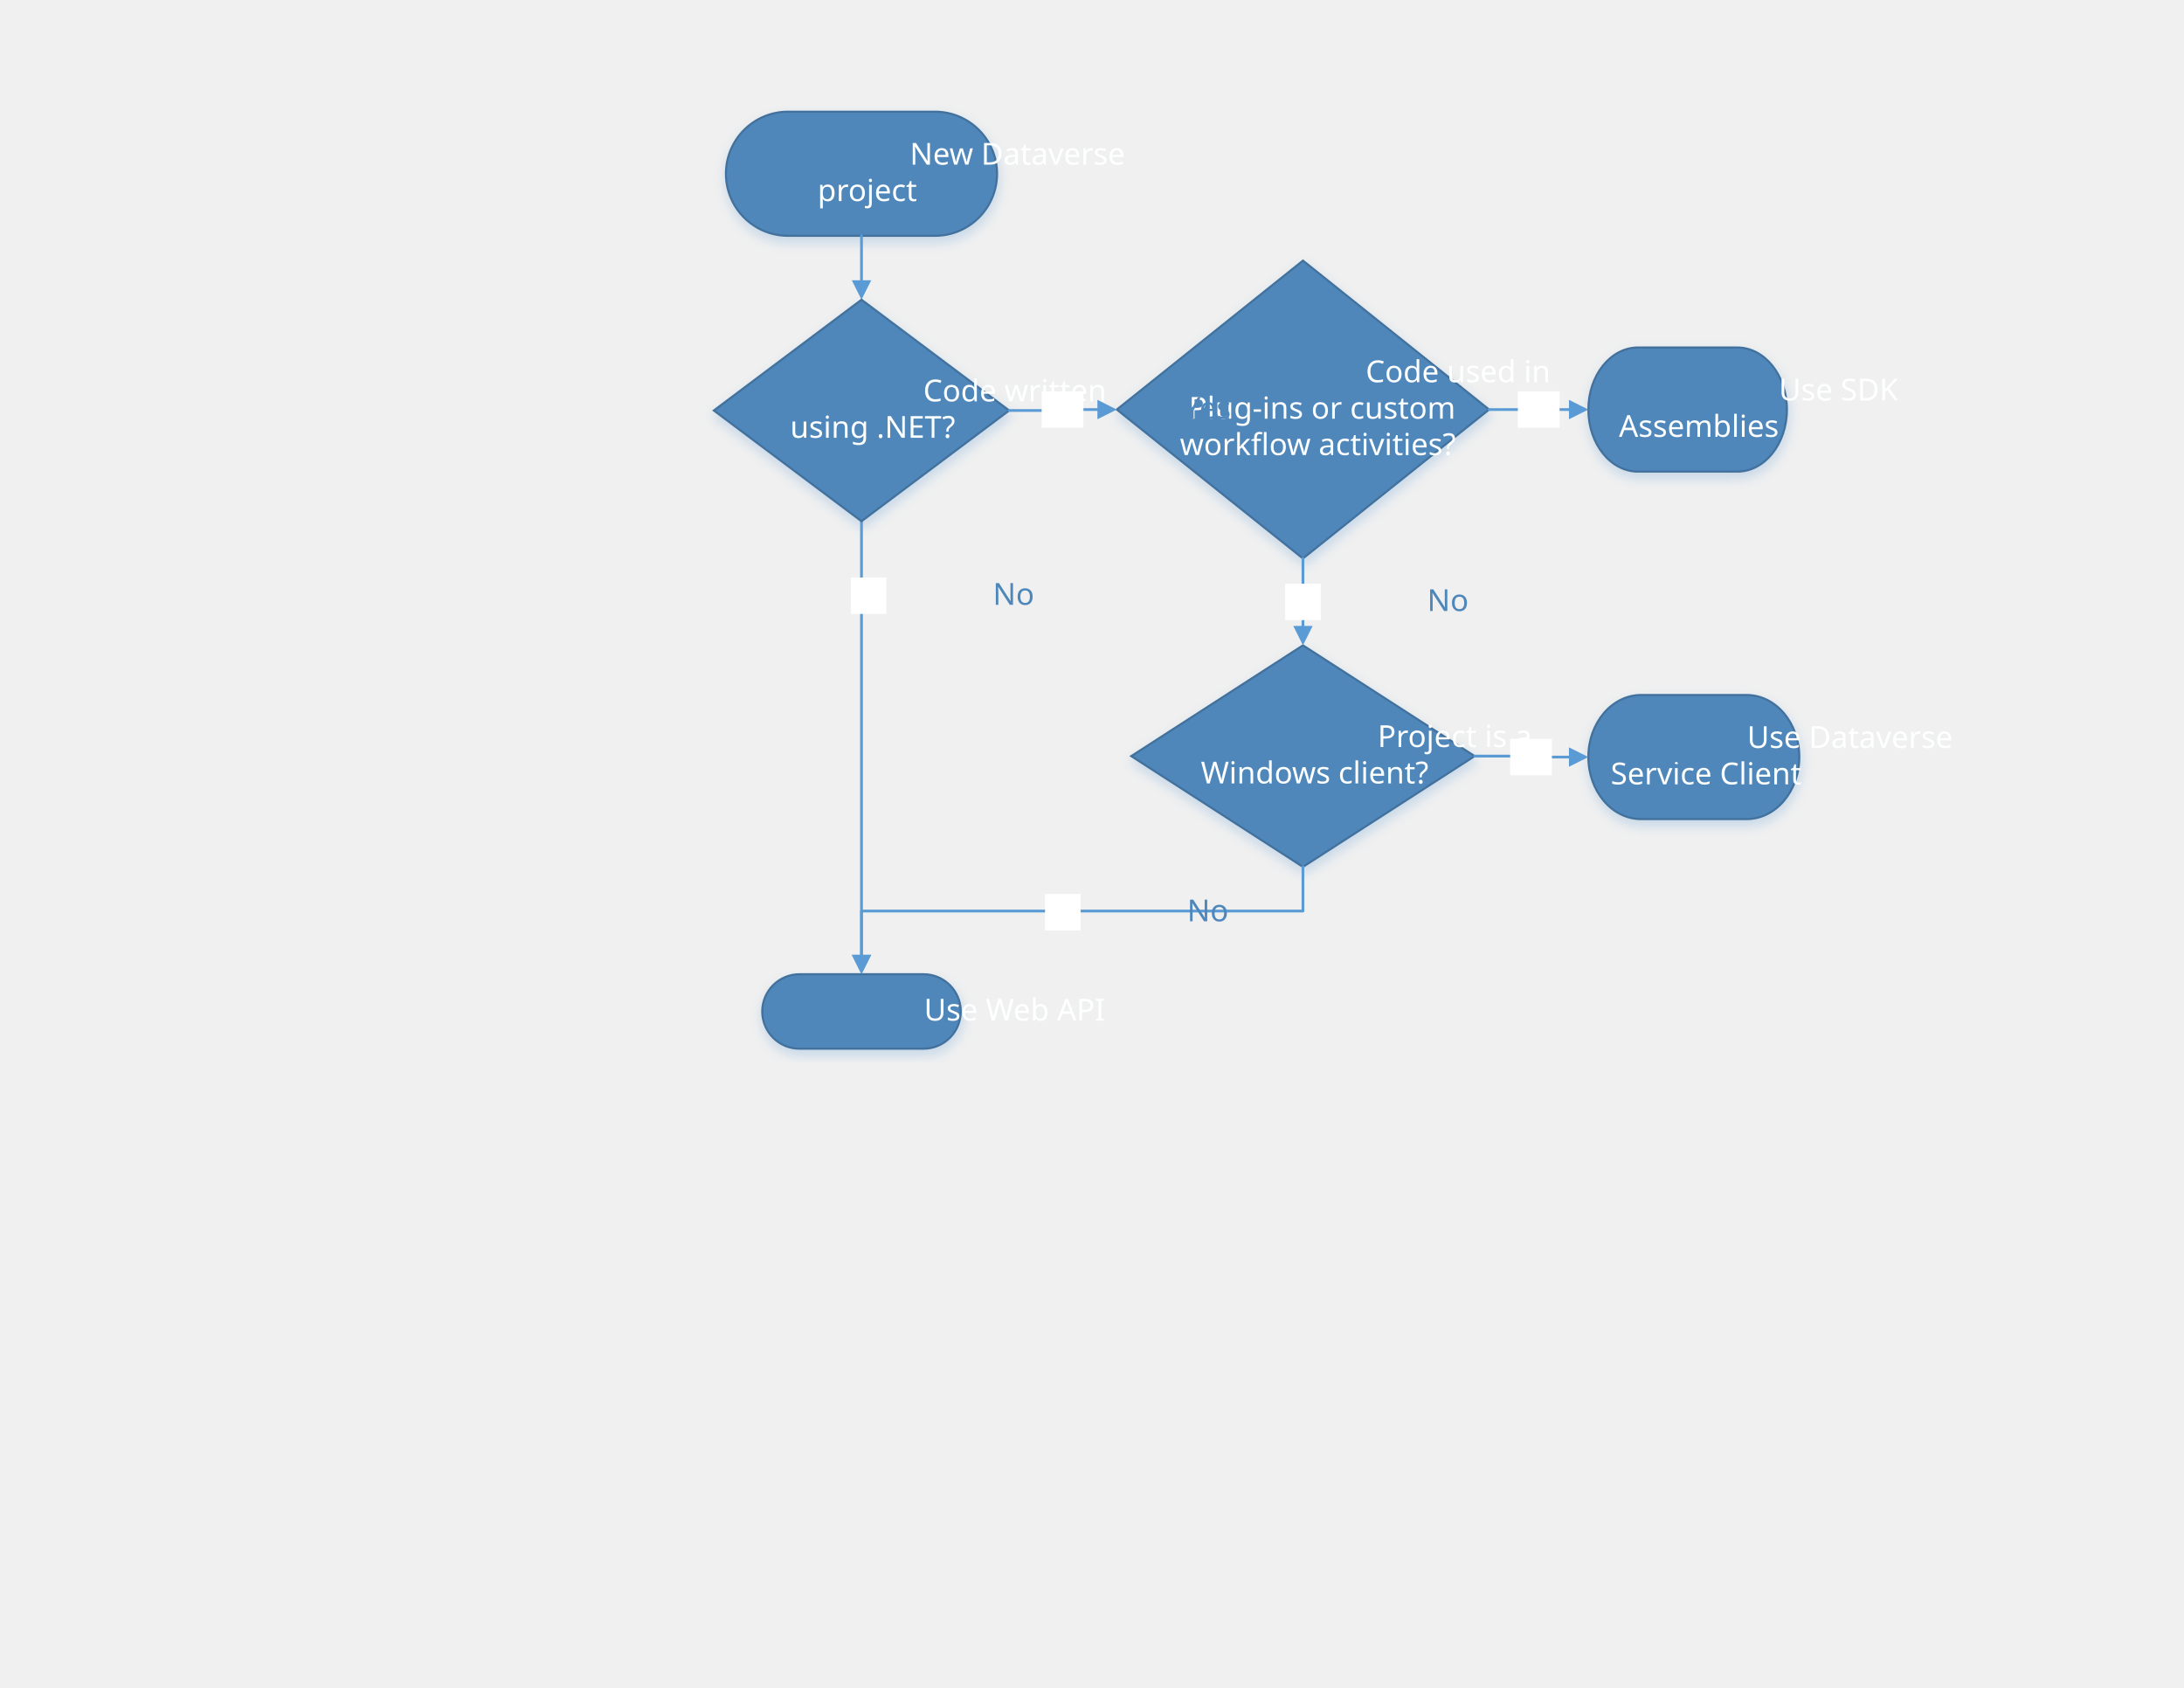
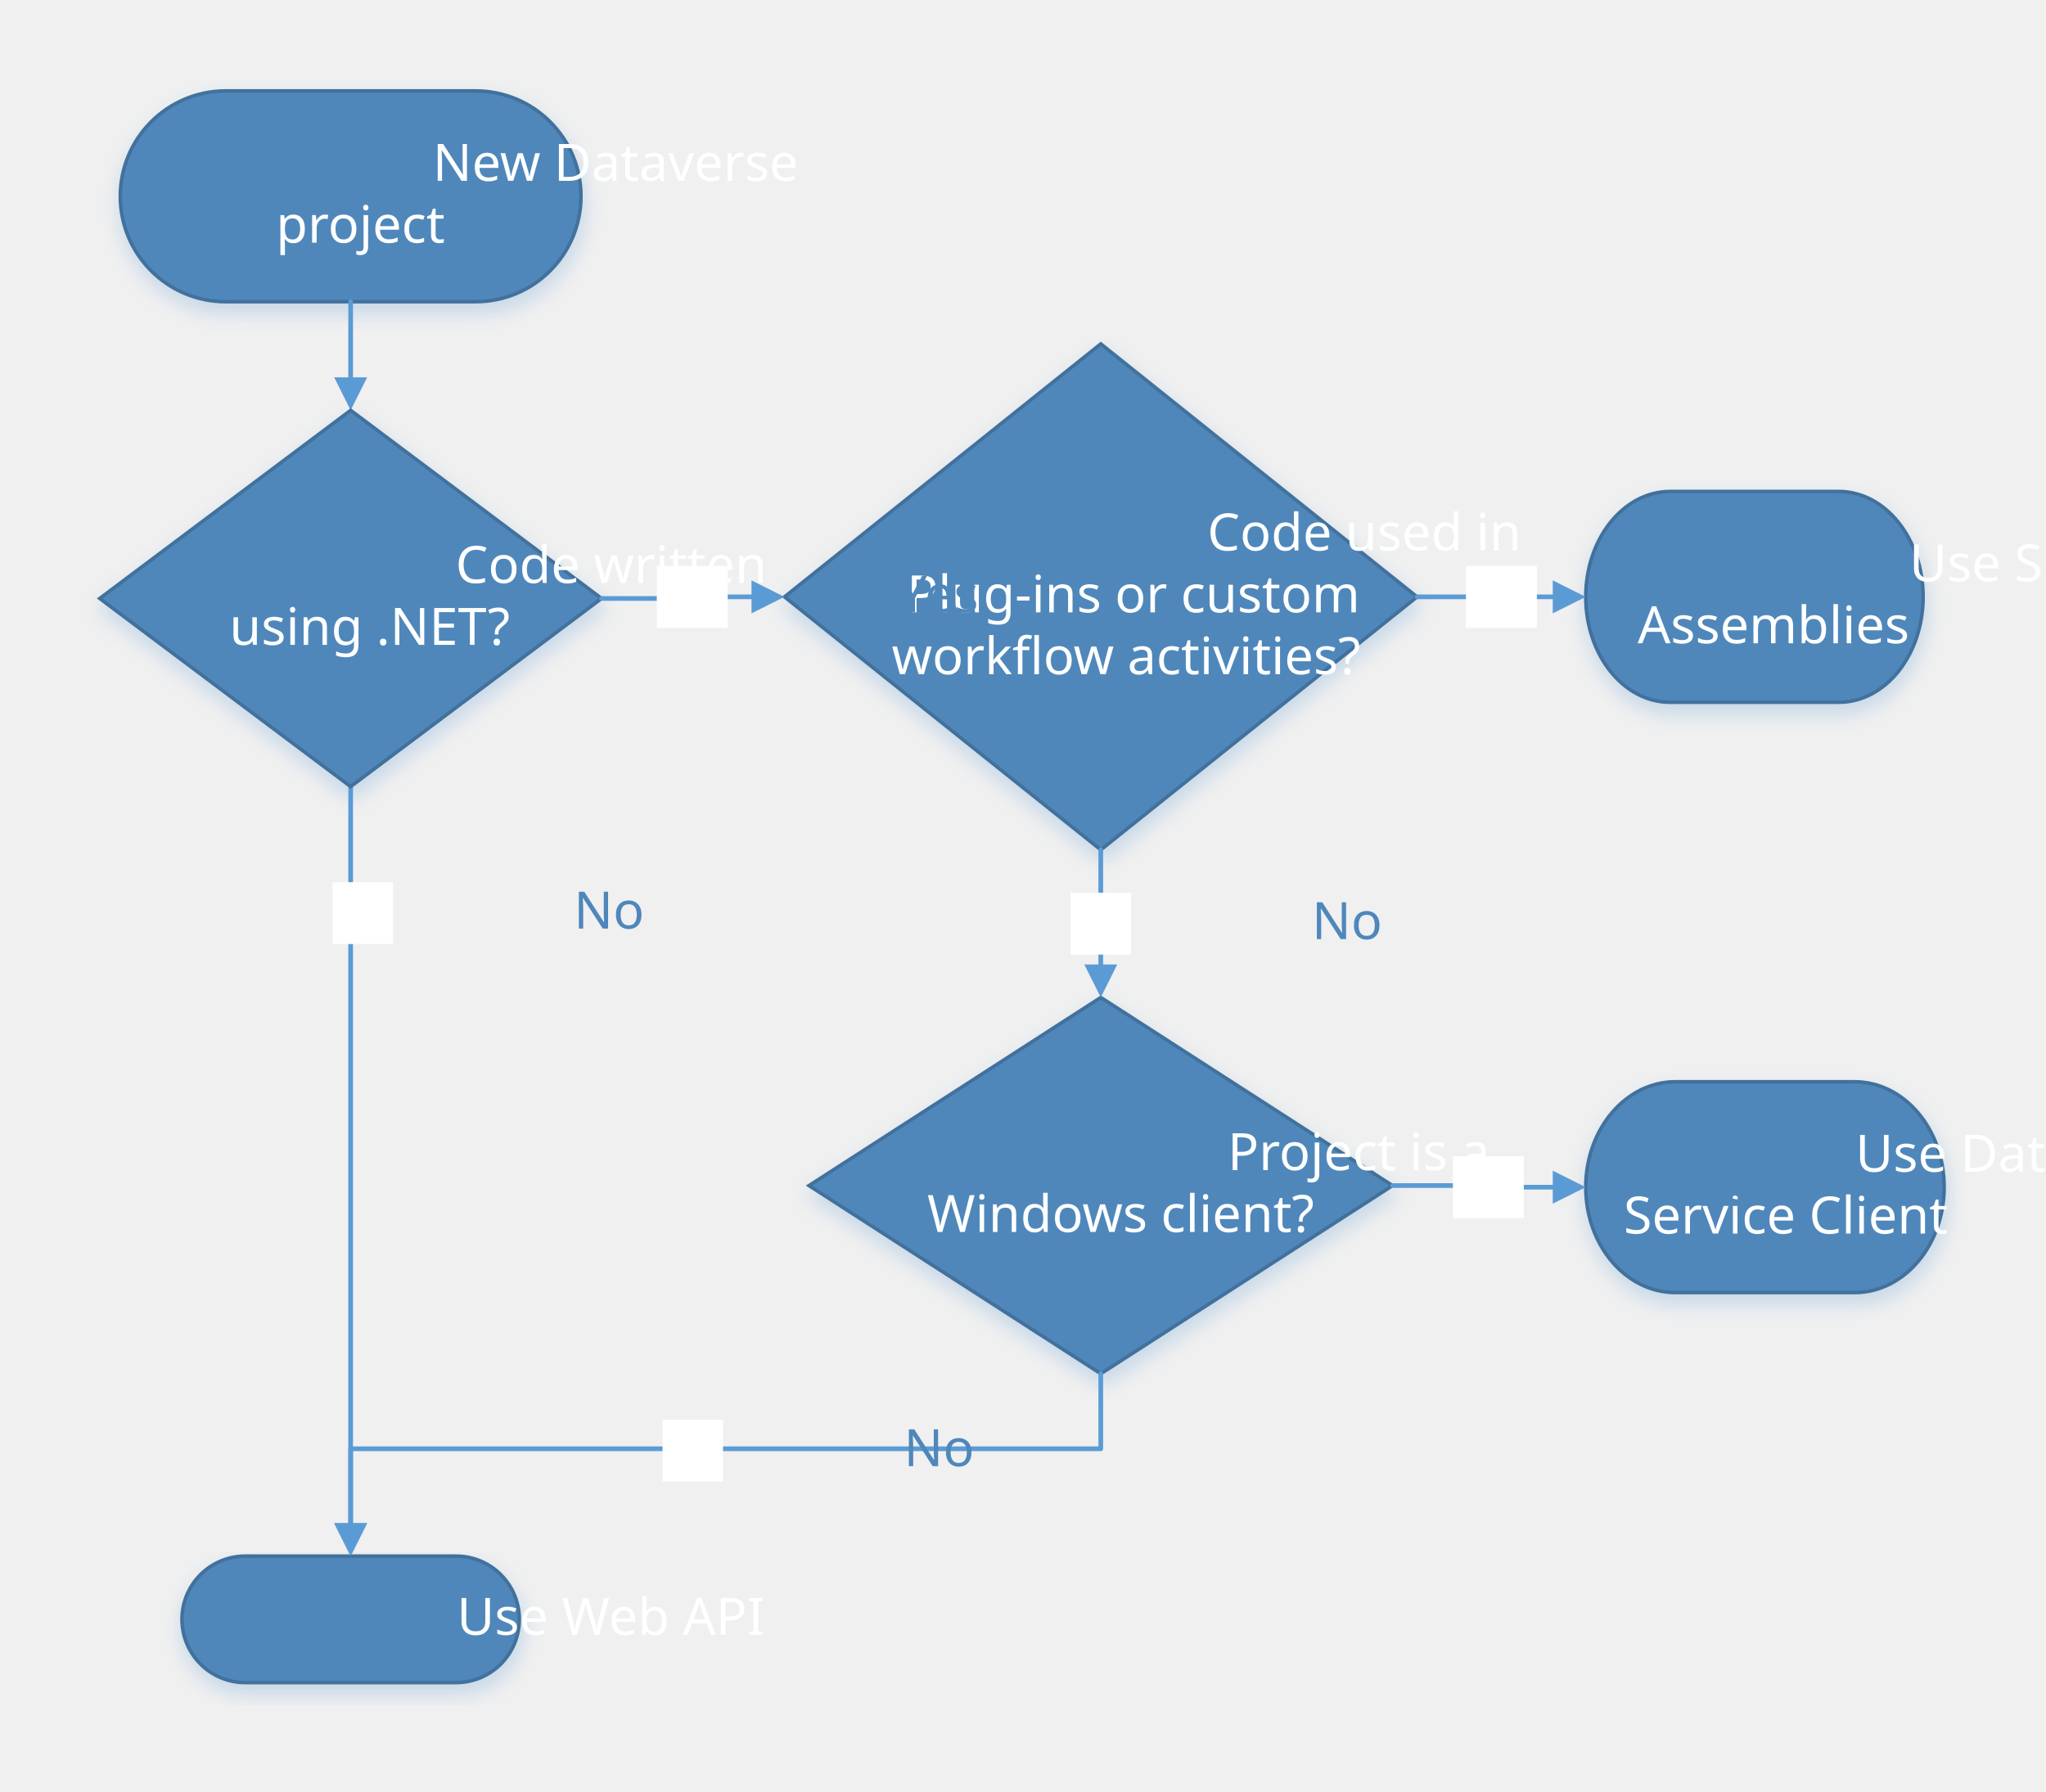
- <svg xmlns="http://www.w3.org/2000/svg" xmlns:ns1="http://schemas.microsoft.com/visio/2003/SVGExtensions/" xmlns:xlink="http://www.w3.org/1999/xlink" width="11in" height="8.5in" viewBox="0 0 792 612" xml:space="preserve" color-interpolation-filters="sRGB" class="st10">
+ <svg xmlns="http://www.w3.org/2000/svg" xmlns:ns1="http://schemas.microsoft.com/visio/2003/SVGExtensions/" xmlns:xlink="http://www.w3.org/1999/xlink" width="6.064in" height="5.312in" viewBox="0 0 436.638 382.5" xml:space="preserve" color-interpolation-filters="sRGB" class="st11">
  <ns1:documentProperties ns1:langID="1033" ns1:viewMarkup="false">
    <ns1:userDefs>
      <ns1:ud ns1:nameU="msvNoAutoConnect" ns1:val="VT0(0):26" />
    </ns1:userDefs>
  </ns1:documentProperties>
  <style type="text/css">
	
		.st1 {visibility:visible}
		.st2 {fill:#5b9bd5;fill-opacity:0.25;filter:url(#filter_2);stroke:#5b9bd5;stroke-opacity:0.25}
		.st3 {fill:#4f87bb;stroke:#41719c;stroke-width:0.75}
		.st4 {fill:#feffff;font-family:Calibri;font-size:0.917em}
		.st5 {font-size:1em}
		.st6 {marker-end:url(#mrkr4-21);stroke:#5b9bd5;stroke-linecap:round;stroke-linejoin:round;stroke-width:1}
		.st7 {fill:#5b9bd5;fill-opacity:1;stroke:#5b9bd5;stroke-opacity:1;stroke-width:0.284}
		.st8 {fill:#ffffff;stroke:none;stroke-linecap:butt;stroke-width:7.2}
		.st9 {fill:#4f87bb;font-family:Calibri;font-size:0.917em}
- 		.st10 {fill:none;fill-rule:evenodd;font-size:12px;overflow:visible;stroke-linecap:square;stroke-miterlimit:3}
+ 		.st10 {fill:#ffffff;stroke:none;stroke-linecap:butt}
+ 		.st11 {fill:none;fill-rule:evenodd;font-size:12px;overflow:visible;stroke-linecap:square;stroke-miterlimit:3}
	
	</style>
  <defs id="Markers">
    <g id="lend4">
      <path d="M 2 1 L 0 0 L 2 -1 L 2 1 " style="stroke:none" />
    </g>
    <marker id="mrkr4-21" class="st7" ns1:arrowType="4" ns1:arrowSize="2" ns1:setback="7.04" refX="-7.04" orient="auto" markerUnits="strokeWidth" overflow="visible">
      <use xlink:href="#lend4" transform="scale(-3.52,-3.52) " />
    </marker>
  </defs>
  <defs id="Filters">
    <filter id="filter_2">
      <feGaussianBlur stdDeviation="2" />
    </filter>
  </defs>
  <g ns1:mID="0" ns1:index="1" ns1:groupContext="foregroundPage">
    <ns1:userDefs>
      <ns1:ud ns1:nameU="msvThemeOrder" ns1:val="VT0(0):26" />
    </ns1:userDefs>
    <ns1:pageProperties ns1:drawingScale="1" ns1:pageScale="1" ns1:drawingUnits="0" ns1:shadowOffsetX="8.50394" ns1:shadowOffsetY="-8.50394" />
    <ns1:layer ns1:name="Connector" ns1:index="0" />
    <ns1:layer ns1:name="Flowchart" ns1:index="1" />
-     <g id="shape40-1" ns1:mID="40" ns1:groupContext="shape" ns1:layerMember="1" transform="translate(263.249,-526.5)">
+     <g id="shape40-1" ns1:mID="40" ns1:groupContext="shape" ns1:layerMember="1" transform="translate(25.6669,-318.098)">
      <ns1:custProps>
        <ns1:cp ns1:nameU="Cost" ns1:lbl="Cost" ns1:prompt="" ns1:type="7" ns1:format="@" ns1:sortKey="" ns1:invis="false" ns1:ask="false" ns1:langID="1033" ns1:cal="0" />
        <ns1:cp ns1:nameU="ProcessNumber" ns1:lbl="Process Number" ns1:prompt="" ns1:type="2" ns1:format="" ns1:sortKey="" ns1:invis="false" ns1:ask="false" ns1:langID="1033" ns1:cal="0" />
        <ns1:cp ns1:nameU="Owner" ns1:lbl="Owner" ns1:prompt="" ns1:type="0" ns1:format="" ns1:sortKey="" ns1:invis="false" ns1:ask="false" ns1:langID="1033" ns1:cal="0" />
        <ns1:cp ns1:nameU="Function" ns1:lbl="Function" ns1:prompt="" ns1:type="0" ns1:format="" ns1:sortKey="" ns1:invis="false" ns1:ask="false" ns1:langID="1033" ns1:cal="0" ns1:val="VT4()" />
        <ns1:cp ns1:nameU="StartDate" ns1:lbl="Start Date" ns1:prompt="" ns1:type="5" ns1:format="" ns1:sortKey="" ns1:invis="false" ns1:ask="false" ns1:langID="1033" ns1:cal="0" />
        <ns1:cp ns1:nameU="EndDate" ns1:lbl="End Date" ns1:prompt="" ns1:type="5" ns1:format="" ns1:sortKey="" ns1:invis="false" ns1:ask="false" ns1:langID="1033" ns1:cal="0" />
        <ns1:cp ns1:nameU="Status" ns1:lbl="Status" ns1:prompt="" ns1:type="4" ns1:format=";Not Started;In Progress;Completed;Deferred;Waiting on Input" ns1:sortKey="" ns1:invis="false" ns1:ask="false" ns1:langID="1033" ns1:cal="0" ns1:val="VT4()" />
      </ns1:custProps>
      <ns1:userDefs>
        <ns1:ud ns1:nameU="visVersion" ns1:prompt="" ns1:val="VT0(15):26" />
        <ns1:ud ns1:nameU="DefaultWidth" ns1:prompt="" ns1:val="VT0(1):0" />
        <ns1:ud ns1:nameU="DefaultHeight" ns1:prompt="" ns1:val="VT0(0.375):0" />
        <ns1:ud ns1:nameU="ResizeTxtHeight" ns1:prompt="" ns1:val="VT0(0.375):0" />
        <ns1:ud ns1:nameU="ResizeTxtHeight" ns1:prompt="" ns1:val="VT0(0.45):1" />
      </ns1:userDefs>
      <ns1:textBlock ns1:margins="rect(2,2,2,2)" />
-       <ns1:textRect cx="49.163" cy="589.5" width="98.33" height="45" />
+       <ns1:textRect cx="49.163" cy="360" width="98.33" height="45" />
      <g id="shadow40-2" ns1:groupContext="shadow" ns1:shadowOffsetX="0.345598" ns1:shadowOffsetY="-1.97279" ns1:shadowType="1" transform="matrix(1,0,0,1,0.345598,1.97279)" class="st1">
-         <path d="M22.5 612 L75.82 612 A22.5 22.5 -180 0 0 75.82 567 L22.5 567 A22.5 22.5 -180 1 0 22.5 612 Z" class="st2" />
-       </g>
-       <path d="M22.5 612 L75.82 612 A22.5 22.5 -180 0 0 75.82 567 L22.5 567 A22.5 22.5 -180 1 0 22.5 612 Z" class="st3" />
-       <text x="15.18" y="586.2" class="st4" ns1:langID="1033">
+         <path d="M22.5 382.5 L75.82 382.5 A22.5 22.5 -180 0 0 75.82 337.5 L22.5 337.5 A22.5 22.5 -180 1 0 22.5 382.5 Z" class="st2" />
+       </g>
+       <path d="M22.5 382.5 L75.82 382.5 A22.5 22.5 -180 0 0 75.82 337.5 L22.5 337.5 A22.5 22.5 -180 1 0 22.5 382.5 Z" class="st3" />
+       <text x="15.18" y="356.7" class="st4" ns1:langID="1033">
        <ns1:paragraph ns1:horizAlign="1" />
        <ns1:tabList />New Dataverse <tspan x="33.23" dy="1.2em" class="st5">project</tspan>
      </text>
    </g>
-     <g id="shape41-8" ns1:mID="41" ns1:groupContext="shape" ns1:layerMember="1" transform="translate(405,-409.5)">
+     <g id="shape41-8" ns1:mID="41" ns1:groupContext="shape" ns1:layerMember="1" transform="translate(167.418,-201.098)">
      <ns1:custProps>
        <ns1:cp ns1:nameU="Cost" ns1:lbl="Cost" ns1:prompt="" ns1:type="7" ns1:format="@" ns1:sortKey="" ns1:invis="false" ns1:ask="false" ns1:langID="1033" ns1:cal="0" />
        <ns1:cp ns1:nameU="ProcessNumber" ns1:lbl="Process Number" ns1:prompt="" ns1:type="2" ns1:format="" ns1:sortKey="" ns1:invis="false" ns1:ask="false" ns1:langID="1033" ns1:cal="0" />
        <ns1:cp ns1:nameU="Owner" ns1:lbl="Owner" ns1:prompt="" ns1:type="0" ns1:format="" ns1:sortKey="" ns1:invis="false" ns1:ask="false" ns1:langID="1033" ns1:cal="0" />
        <ns1:cp ns1:nameU="Function" ns1:lbl="Function" ns1:prompt="" ns1:type="0" ns1:format="" ns1:sortKey="" ns1:invis="false" ns1:ask="false" ns1:langID="1033" ns1:cal="0" ns1:val="VT4()" />
        <ns1:cp ns1:nameU="StartDate" ns1:lbl="Start Date" ns1:prompt="" ns1:type="5" ns1:format="" ns1:sortKey="" ns1:invis="false" ns1:ask="false" ns1:langID="1033" ns1:cal="0" />
        <ns1:cp ns1:nameU="EndDate" ns1:lbl="End Date" ns1:prompt="" ns1:type="5" ns1:format="" ns1:sortKey="" ns1:invis="false" ns1:ask="false" ns1:langID="1033" ns1:cal="0" />
        <ns1:cp ns1:nameU="Status" ns1:lbl="Status" ns1:prompt="" ns1:type="4" ns1:format=";Not Started;In Progress;Completed;Deferred;Waiting on Input" ns1:sortKey="" ns1:invis="false" ns1:ask="false" ns1:langID="1033" ns1:cal="0" ns1:val="VT4()" />
      </ns1:custProps>
      <ns1:userDefs>
        <ns1:ud ns1:nameU="visVersion" ns1:prompt="" ns1:val="VT0(15):26" />
        <ns1:ud ns1:nameU="DefaultWidth" ns1:prompt="" ns1:val="VT0(1):0" />
        <ns1:ud ns1:nameU="DefaultHeight" ns1:prompt="" ns1:val="VT0(0.75):0" />
        <ns1:ud ns1:nameU="ResizeTxtHeight" ns1:prompt="" ns1:val="VT0(0.75):0" />
        <ns1:ud ns1:nameU="ResizeTxtHeight" ns1:prompt="" ns1:val="VT0(1):1" />
      </ns1:userDefs>
      <ns1:textBlock ns1:margins="rect(2,2,2,2)" />
-       <ns1:textRect cx="67.5" cy="558" width="112.5" height="81" />
+       <ns1:textRect cx="67.5" cy="328.5" width="112.5" height="81" />
      <g id="shadow41-9" ns1:groupContext="shadow" ns1:shadowOffsetX="0.345598" ns1:shadowOffsetY="-1.97279" ns1:shadowType="1" transform="matrix(1,0,0,1,0.345598,1.97279)" class="st1">
-         <path d="M0 558 L67.5 504 L135 558 L67.5 612 L0 558 Z" class="st2" />
-       </g>
-       <path d="M0 558 L67.5 504 L135 558 L67.5 612 L0 558 Z" class="st3" />
-       <text x="38.74" y="548.1" class="st4" ns1:langID="1033">
+         <path d="M0 328.5 L67.5 274.5 L135 328.5 L67.5 382.5 L0 328.5 Z" class="st2" />
+       </g>
+       <path d="M0 328.5 L67.5 274.5 L135 328.5 L67.5 382.5 L0 328.5 Z" class="st3" />
+       <text x="38.74" y="318.6" class="st4" ns1:langID="1033">
        <ns1:paragraph ns1:horizAlign="1" />
        <ns1:tabList />Code used in     <ns1:newlineChar />
        <tspan x="26.12" dy="1.2em" class="st5">Plug</tspan>-ins or custom <tspan x="22.88" dy="1.2em" class="st5">workflow activities?</tspan>
      </text>
    </g>
-     <g id="shape43-16" ns1:mID="43" ns1:groupContext="shape" ns1:layerMember="0" transform="translate(303.412,-526.5)">
-       <path d="M9 612 L9 628.13" class="st6" />
-     </g>
-     <g id="shape45-22" ns1:mID="45" ns1:groupContext="shape" ns1:layerMember="0" transform="translate(303.412,-434.25)">
-       <ns1:textBlock ns1:margins="rect(4,4,4,4)" />
-       <ns1:textRect cx="11.588" cy="650.25" width="55" height="21.204" />
-       <path d="M9 612 L9 780.46" class="st6" />
-       <rect ns1:rectContext="textBkgnd" x="5.138" y="643.65" width="12.902" height="13.2" class="st8" />
-       <text x="5.14" y="653.55" class="st9" ns1:langID="1033">
+     <g id="shape43-16" ns1:mID="43" ns1:groupContext="shape" ns1:layerMember="0" transform="translate(65.8294,-318.098)">
+       <path d="M9 382.5 L9 398.64" class="st6" />
+     </g>
+     <g id="shape45-22" ns1:mID="45" ns1:groupContext="shape" ns1:layerMember="0" transform="translate(65.8294,-225.848)">
+       <ns1:textBlock ns1:margins="rect(4,4,4,4)" />
+       <ns1:textRect cx="11.588" cy="420.75" width="55.01" height="21.204" />
+       <path d="M9 382.5 L9 550.96" class="st6" />
+       <rect ns1:rectContext="textBkgnd" x="5.138" y="414.15" width="12.902" height="13.2" class="st8" />
+       <text x="5.14" y="424.05" class="st9" ns1:langID="1033">
        <ns1:paragraph ns1:horizAlign="1" />
        <ns1:tabList />No</text>
    </g>
-     <g id="shape48-29" ns1:mID="48" ns1:groupContext="shape" ns1:layerMember="1" transform="translate(576,-441)">
+     <g id="shape48-29" ns1:mID="48" ns1:groupContext="shape" ns1:layerMember="1" transform="translate(338.418,-232.598)">
      <ns1:custProps>
        <ns1:cp ns1:nameU="Cost" ns1:lbl="Cost" ns1:prompt="" ns1:type="7" ns1:format="@" ns1:sortKey="" ns1:invis="false" ns1:ask="false" ns1:langID="1033" ns1:cal="0" />
        <ns1:cp ns1:nameU="ProcessNumber" ns1:lbl="Process Number" ns1:prompt="" ns1:type="2" ns1:format="" ns1:sortKey="" ns1:invis="false" ns1:ask="false" ns1:langID="1033" ns1:cal="0" />
        <ns1:cp ns1:nameU="Owner" ns1:lbl="Owner" ns1:prompt="" ns1:type="0" ns1:format="" ns1:sortKey="" ns1:invis="false" ns1:ask="false" ns1:langID="1033" ns1:cal="0" />
        <ns1:cp ns1:nameU="Function" ns1:lbl="Function" ns1:prompt="" ns1:type="0" ns1:format="" ns1:sortKey="" ns1:invis="false" ns1:ask="false" ns1:langID="1033" ns1:cal="0" ns1:val="VT4()" />
        <ns1:cp ns1:nameU="StartDate" ns1:lbl="Start Date" ns1:prompt="" ns1:type="5" ns1:format="" ns1:sortKey="" ns1:invis="false" ns1:ask="false" ns1:langID="1033" ns1:cal="0" />
        <ns1:cp ns1:nameU="EndDate" ns1:lbl="End Date" ns1:prompt="" ns1:type="5" ns1:format="" ns1:sortKey="" ns1:invis="false" ns1:ask="false" ns1:langID="1033" ns1:cal="0" />
        <ns1:cp ns1:nameU="Status" ns1:lbl="Status" ns1:prompt="" ns1:type="4" ns1:format=";Not Started;In Progress;Completed;Deferred;Waiting on Input" ns1:sortKey="" ns1:invis="false" ns1:ask="false" ns1:langID="1033" ns1:cal="0" ns1:val="VT4()" />
      </ns1:custProps>
      <ns1:userDefs>
        <ns1:ud ns1:nameU="visVersion" ns1:prompt="" ns1:val="VT0(15):26" />
        <ns1:ud ns1:nameU="DefaultWidth" ns1:prompt="" ns1:val="VT0(1):0" />
        <ns1:ud ns1:nameU="DefaultHeight" ns1:prompt="" ns1:val="VT0(0.375):0" />
        <ns1:ud ns1:nameU="ResizeTxtHeight" ns1:prompt="" ns1:val="VT0(0.375):0" />
        <ns1:ud ns1:nameU="ResizeTxtHeight" ns1:prompt="" ns1:val="VT0(0.45):1" />
      </ns1:userDefs>
      <ns1:textBlock ns1:margins="rect(2,2,2,2)" />
-       <ns1:textRect cx="36" cy="589.5" width="72" height="45" />
+       <ns1:textRect cx="36" cy="360" width="72" height="45" />
      <g id="shadow48-30" ns1:groupContext="shadow" ns1:shadowOffsetX="0.345598" ns1:shadowOffsetY="-1.97279" ns1:shadowType="1" transform="matrix(1,0,0,1,0.345598,1.97279)" class="st1">
-         <path d="M18 612 L54 612 A18 22.5 -180 0 0 54 567 L18 567 A18 22.5 -180 1 0 18 612 Z" class="st2" />
-       </g>
-       <path d="M18 612 L54 612 A18 22.5 -180 0 0 54 567 L18 567 A18 22.5 -180 1 0 18 612 Z" class="st3" />
-       <text x="17.57" y="586.2" class="st4" ns1:langID="1033">
+         <path d="M18 382.5 L54 382.5 A18 22.5 -180 0 0 54 337.5 L18 337.5 A18 22.5 -180 1 0 18 382.5 Z" class="st2" />
+       </g>
+       <path d="M18 382.5 L54 382.5 A18 22.5 -180 0 0 54 337.5 L18 337.5 A18 22.5 -180 1 0 18 382.5 Z" class="st3" />
+       <text x="17.57" y="356.7" class="st4" ns1:langID="1033">
        <ns1:paragraph ns1:horizAlign="1" />
        <ns1:tabList />Use SDK <tspan x="11.08" dy="1.2em" class="st5">Assemblies</tspan>
      </text>
    </g>
-     <g id="shape140-36" ns1:mID="140" ns1:groupContext="shape" ns1:layerMember="1" transform="translate(276.412,-231.75)">
-       <ns1:custProps>
-         <ns1:cp ns1:nameU="Cost" ns1:lbl="Cost" ns1:prompt="" ns1:type="7" ns1:format="@" ns1:sortKey="" ns1:invis="false" ns1:ask="false" ns1:langID="1033" ns1:cal="0" />
-         <ns1:cp ns1:nameU="ProcessNumber" ns1:lbl="Process Number" ns1:prompt="" ns1:type="2" ns1:format="" ns1:sortKey="" ns1:invis="false" ns1:ask="false" ns1:langID="1033" ns1:cal="0" />
-         <ns1:cp ns1:nameU="Owner" ns1:lbl="Owner" ns1:prompt="" ns1:type="0" ns1:format="" ns1:sortKey="" ns1:invis="false" ns1:ask="false" ns1:langID="1033" ns1:cal="0" />
-         <ns1:cp ns1:nameU="Function" ns1:lbl="Function" ns1:prompt="" ns1:type="0" ns1:format="" ns1:sortKey="" ns1:invis="false" ns1:ask="false" ns1:langID="1033" ns1:cal="0" ns1:val="VT4()" />
-         <ns1:cp ns1:nameU="StartDate" ns1:lbl="Start Date" ns1:prompt="" ns1:type="5" ns1:format="" ns1:sortKey="" ns1:invis="false" ns1:ask="false" ns1:langID="1033" ns1:cal="0" />
-         <ns1:cp ns1:nameU="EndDate" ns1:lbl="End Date" ns1:prompt="" ns1:type="5" ns1:format="" ns1:sortKey="" ns1:invis="false" ns1:ask="false" ns1:langID="1033" ns1:cal="0" />
-         <ns1:cp ns1:nameU="Status" ns1:lbl="Status" ns1:prompt="" ns1:type="4" ns1:format=";Not Started;In Progress;Completed;Deferred;Waiting on Input" ns1:sortKey="" ns1:invis="false" ns1:ask="false" ns1:langID="1033" ns1:cal="0" ns1:val="VT4()" />
-       </ns1:custProps>
-       <ns1:userDefs>
-         <ns1:ud ns1:nameU="visVersion" ns1:prompt="" ns1:val="VT0(15):26" />
-         <ns1:ud ns1:nameU="DefaultWidth" ns1:prompt="" ns1:val="VT0(1):0" />
-         <ns1:ud ns1:nameU="DefaultHeight" ns1:prompt="" ns1:val="VT0(0.375):0" />
-         <ns1:ud ns1:nameU="ResizeTxtHeight" ns1:prompt="" ns1:val="VT0(0.375):0" />
-       </ns1:userDefs>
-       <ns1:textBlock ns1:margins="rect(2,2,2,2)" />
-       <ns1:textRect cx="36" cy="598.5" width="72" height="27" />
+     <g id="shape140-36" ns1:mID="140" ns1:groupContext="shape" ns1:layerMember="1" transform="translate(38.8294,-23.3478)">
+       <ns1:custProps>
+         <ns1:cp ns1:nameU="Cost" ns1:lbl="Cost" ns1:prompt="" ns1:type="7" ns1:format="@" ns1:sortKey="" ns1:invis="false" ns1:ask="false" ns1:langID="1033" ns1:cal="0" />
+         <ns1:cp ns1:nameU="ProcessNumber" ns1:lbl="Process Number" ns1:prompt="" ns1:type="2" ns1:format="" ns1:sortKey="" ns1:invis="false" ns1:ask="false" ns1:langID="1033" ns1:cal="0" />
+         <ns1:cp ns1:nameU="Owner" ns1:lbl="Owner" ns1:prompt="" ns1:type="0" ns1:format="" ns1:sortKey="" ns1:invis="false" ns1:ask="false" ns1:langID="1033" ns1:cal="0" />
+         <ns1:cp ns1:nameU="Function" ns1:lbl="Function" ns1:prompt="" ns1:type="0" ns1:format="" ns1:sortKey="" ns1:invis="false" ns1:ask="false" ns1:langID="1033" ns1:cal="0" ns1:val="VT4()" />
+         <ns1:cp ns1:nameU="StartDate" ns1:lbl="Start Date" ns1:prompt="" ns1:type="5" ns1:format="" ns1:sortKey="" ns1:invis="false" ns1:ask="false" ns1:langID="1033" ns1:cal="0" />
+         <ns1:cp ns1:nameU="EndDate" ns1:lbl="End Date" ns1:prompt="" ns1:type="5" ns1:format="" ns1:sortKey="" ns1:invis="false" ns1:ask="false" ns1:langID="1033" ns1:cal="0" />
+         <ns1:cp ns1:nameU="Status" ns1:lbl="Status" ns1:prompt="" ns1:type="4" ns1:format=";Not Started;In Progress;Completed;Deferred;Waiting on Input" ns1:sortKey="" ns1:invis="false" ns1:ask="false" ns1:langID="1033" ns1:cal="0" ns1:val="VT4()" />
+       </ns1:custProps>
+       <ns1:userDefs>
+         <ns1:ud ns1:nameU="visVersion" ns1:prompt="" ns1:val="VT0(15):26" />
+         <ns1:ud ns1:nameU="DefaultWidth" ns1:prompt="" ns1:val="VT0(1):0" />
+         <ns1:ud ns1:nameU="DefaultHeight" ns1:prompt="" ns1:val="VT0(0.375):0" />
+         <ns1:ud ns1:nameU="ResizeTxtHeight" ns1:prompt="" ns1:val="VT0(0.375):0" />
+       </ns1:userDefs>
+       <ns1:textBlock ns1:margins="rect(2,2,2,2)" />
+       <ns1:textRect cx="36" cy="369" width="72" height="27" />
      <g id="shadow140-37" ns1:groupContext="shadow" ns1:shadowOffsetX="0.345598" ns1:shadowOffsetY="-1.97279" ns1:shadowType="1" transform="matrix(1,0,0,1,0.345598,1.97279)" class="st1">
-         <path d="M13.5 612 L58.5 612 A13.5 13.5 -180 0 0 58.5 585 L13.5 585 A13.5 13.5 -180 1 0 13.5 612 Z" class="st2" />
-       </g>
-       <path d="M13.5 612 L58.5 612 A13.5 13.5 -180 0 0 58.5 585 L13.5 585 A13.5 13.5 -180 1 0 13.5 612 Z" class="st3" />
-       <text x="7.17" y="601.8" class="st4" ns1:langID="1033">
+         <path d="M13.5 382.5 L58.5 382.5 A13.5 13.5 -180 0 0 58.5 355.5 L13.5 355.5 A13.5 13.5 -180 1 0 13.5 382.5 Z" class="st2" />
+       </g>
+       <path d="M13.5 382.5 L58.5 382.5 A13.5 13.5 -180 0 0 58.5 355.5 L13.5 355.5 A13.5 13.5 -180 1 0 13.5 382.5 Z" class="st3" />
+       <text x="7.17" y="372.3" class="st4" ns1:langID="1033">
        <ns1:paragraph ns1:horizAlign="1" />
        <ns1:tabList />Use Web API</text>
    </g>
-     <g id="shape141-42" ns1:mID="141" ns1:groupContext="shape" ns1:layerMember="1" transform="translate(258.862,-423)">
+     <g id="shape141-42" ns1:mID="141" ns1:groupContext="shape" ns1:layerMember="1" transform="translate(21.2794,-214.598)">
      <ns1:custProps>
        <ns1:cp ns1:nameU="Cost" ns1:lbl="Cost" ns1:prompt="" ns1:type="7" ns1:format="@" ns1:sortKey="" ns1:invis="false" ns1:ask="false" ns1:langID="1033" ns1:cal="0" />
        <ns1:cp ns1:nameU="ProcessNumber" ns1:lbl="Process Number" ns1:prompt="" ns1:type="2" ns1:format="" ns1:sortKey="" ns1:invis="false" ns1:ask="false" ns1:langID="1033" ns1:cal="0" />
        <ns1:cp ns1:nameU="Owner" ns1:lbl="Owner" ns1:prompt="" ns1:type="0" ns1:format="" ns1:sortKey="" ns1:invis="false" ns1:ask="false" ns1:langID="1033" ns1:cal="0" />
        <ns1:cp ns1:nameU="Function" ns1:lbl="Function" ns1:prompt="" ns1:type="0" ns1:format="" ns1:sortKey="" ns1:invis="false" ns1:ask="false" ns1:langID="1033" ns1:cal="0" ns1:val="VT4()" />
        <ns1:cp ns1:nameU="StartDate" ns1:lbl="Start Date" ns1:prompt="" ns1:type="5" ns1:format="" ns1:sortKey="" ns1:invis="false" ns1:ask="false" ns1:langID="1033" ns1:cal="0" />
        <ns1:cp ns1:nameU="EndDate" ns1:lbl="End Date" ns1:prompt="" ns1:type="5" ns1:format="" ns1:sortKey="" ns1:invis="false" ns1:ask="false" ns1:langID="1033" ns1:cal="0" />
        <ns1:cp ns1:nameU="Status" ns1:lbl="Status" ns1:prompt="" ns1:type="4" ns1:format=";Not Started;In Progress;Completed;Deferred;Waiting on Input" ns1:sortKey="" ns1:invis="false" ns1:ask="false" ns1:langID="1033" ns1:cal="0" ns1:val="VT4()" />
      </ns1:custProps>
      <ns1:userDefs>
        <ns1:ud ns1:nameU="visVersion" ns1:prompt="" ns1:val="VT0(15):26" />
        <ns1:ud ns1:nameU="DefaultWidth" ns1:prompt="" ns1:val="VT0(1):0" />
        <ns1:ud ns1:nameU="DefaultHeight" ns1:prompt="" ns1:val="VT0(0.75):0" />
        <ns1:ud ns1:nameU="ResizeTxtHeight" ns1:prompt="" ns1:val="VT0(0.75):0" />
      </ns1:userDefs>
      <ns1:textBlock ns1:margins="rect(2,2,2,2)" />
-       <ns1:textRect cx="53.55" cy="571.837" width="89.25" height="60.244" />
+       <ns1:textRect cx="53.55" cy="342.338" width="89.25" height="60.244" />
      <g id="shadow141-43" ns1:groupContext="shadow" ns1:shadowOffsetX="0.345598" ns1:shadowOffsetY="-1.97279" ns1:shadowType="1" transform="matrix(1,0,0,1,0.345598,1.97279)" class="st1">
-         <path d="M0 571.84 L53.55 531.67 L107.1 571.84 L53.55 612 L0 571.84 Z" class="st2" />
-       </g>
-       <path d="M0 571.84 L53.55 531.67 L107.1 571.84 L53.55 612 L0 571.84 Z" class="st3" />
-       <text x="24.43" y="568.54" class="st4" ns1:langID="1033">
+         <path d="M0 342.34 L53.55 302.18 L107.1 342.34 L53.55 382.5 L0 342.34 Z" class="st2" />
+       </g>
+       <path d="M0 342.34 L53.55 302.18 L107.1 342.34 L53.55 382.5 L0 342.34 Z" class="st3" />
+       <text x="24.43" y="339.04" class="st4" ns1:langID="1033">
        <ns1:paragraph ns1:horizAlign="1" />
        <ns1:tabList />Code written  <tspan x="27.67" dy="1.2em" class="st5">using .NET?</tspan>
      </text>
    </g>
-     <g id="shape142-49" ns1:mID="142" ns1:groupContext="shape" ns1:layerMember="0" transform="translate(365.962,-454.331)">
-       <ns1:textBlock ns1:margins="rect(4,4,4,4)" />
-       <ns1:textRect cx="19.35" cy="602.831" width="55" height="21.204" />
-       <path d="M0 603.17 L18 603.17 L18 602.83 L32 602.83" class="st6" />
-       <rect ns1:rectContext="textBkgnd" x="11.783" y="596.231" width="15.136" height="13.2" class="st8" />
-       <text x="11.78" y="606.13" class="st9" ns1:langID="1033">
+     <g id="shape142-49" ns1:mID="142" ns1:groupContext="shape" ns1:layerMember="0" transform="translate(128.379,-245.929)">
+       <ns1:textBlock ns1:margins="rect(4,4,4,4)" />
+       <ns1:textRect cx="19.35" cy="373.331" width="55.01" height="21.204" />
+       <path d="M0 373.67 L18 373.67 L18 373.33 L32 373.33" class="st6" />
+       <rect ns1:rectContext="textBkgnd" x="11.783" y="366.731" width="15.136" height="13.2" class="st8" />
+       <text x="11.78" y="376.63" class="st9" ns1:langID="1033">
        <ns1:paragraph ns1:horizAlign="1" />
        <ns1:tabList />Yes</text>
    </g>
-     <g id="shape143-56" ns1:mID="143" ns1:groupContext="shape" ns1:layerMember="0" transform="translate(540,-472.5)">
-       <ns1:textBlock ns1:margins="rect(4,4,4,4)" />
-       <ns1:textRect cx="18" cy="621" width="55" height="21.204" />
-       <path d="M0 621 L28.96 621" class="st6" />
-       <rect ns1:rectContext="textBkgnd" x="10.432" y="614.4" width="15.136" height="13.2" class="st8" />
-       <text x="10.43" y="624.3" class="st9" ns1:langID="1033">
+     <g id="shape143-56" ns1:mID="143" ns1:groupContext="shape" ns1:layerMember="0" transform="translate(302.418,-264.098)">
+       <ns1:textBlock ns1:margins="rect(4,4,4,4)" />
+       <ns1:textRect cx="18" cy="391.5" width="55.01" height="21.204" />
+       <path d="M0 391.5 L28.96 391.5" class="st6" />
+       <rect ns1:rectContext="textBkgnd" x="10.432" y="384.9" width="15.136" height="13.2" class="st8" />
+       <text x="10.43" y="394.8" class="st9" ns1:langID="1033">
        <ns1:paragraph ns1:horizAlign="1" />
        <ns1:tabList />Yes</text>
    </g>
-     <g id="shape144-63" ns1:mID="144" ns1:groupContext="shape" ns1:layerMember="1" transform="translate(576,-315)">
+     <g id="shape144-63" ns1:mID="144" ns1:groupContext="shape" ns1:layerMember="1" transform="translate(338.418,-106.598)">
      <ns1:custProps>
        <ns1:cp ns1:nameU="Cost" ns1:lbl="Cost" ns1:prompt="" ns1:type="7" ns1:format="@" ns1:sortKey="" ns1:invis="false" ns1:ask="false" ns1:langID="1033" ns1:cal="0" />
        <ns1:cp ns1:nameU="ProcessNumber" ns1:lbl="Process Number" ns1:prompt="" ns1:type="2" ns1:format="" ns1:sortKey="" ns1:invis="false" ns1:ask="false" ns1:langID="1033" ns1:cal="0" />
        <ns1:cp ns1:nameU="Owner" ns1:lbl="Owner" ns1:prompt="" ns1:type="0" ns1:format="" ns1:sortKey="" ns1:invis="false" ns1:ask="false" ns1:langID="1033" ns1:cal="0" />
        <ns1:cp ns1:nameU="Function" ns1:lbl="Function" ns1:prompt="" ns1:type="0" ns1:format="" ns1:sortKey="" ns1:invis="false" ns1:ask="false" ns1:langID="1033" ns1:cal="0" ns1:val="VT4()" />
        <ns1:cp ns1:nameU="StartDate" ns1:lbl="Start Date" ns1:prompt="" ns1:type="5" ns1:format="" ns1:sortKey="" ns1:invis="false" ns1:ask="false" ns1:langID="1033" ns1:cal="0" />
        <ns1:cp ns1:nameU="EndDate" ns1:lbl="End Date" ns1:prompt="" ns1:type="5" ns1:format="" ns1:sortKey="" ns1:invis="false" ns1:ask="false" ns1:langID="1033" ns1:cal="0" />
        <ns1:cp ns1:nameU="Status" ns1:lbl="Status" ns1:prompt="" ns1:type="4" ns1:format=";Not Started;In Progress;Completed;Deferred;Waiting on Input" ns1:sortKey="" ns1:invis="false" ns1:ask="false" ns1:langID="1033" ns1:cal="0" ns1:val="VT4()" />
      </ns1:custProps>
      <ns1:userDefs>
        <ns1:ud ns1:nameU="visVersion" ns1:prompt="" ns1:val="VT0(15):26" />
        <ns1:ud ns1:nameU="DefaultWidth" ns1:prompt="" ns1:val="VT0(1):0" />
        <ns1:ud ns1:nameU="DefaultHeight" ns1:prompt="" ns1:val="VT0(0.375):0" />
        <ns1:ud ns1:nameU="ResizeTxtHeight" ns1:prompt="" ns1:val="VT0(0.375):0" />
        <ns1:ud ns1:nameU="ResizeTxtHeight" ns1:prompt="" ns1:val="VT0(0.45):1" />
      </ns1:userDefs>
      <ns1:textBlock ns1:margins="rect(2,2,2,2)" />
-       <ns1:textRect cx="38.25" cy="589.5" width="76.5" height="45" />
+       <ns1:textRect cx="38.25" cy="360" width="76.5" height="45" />
      <g id="shadow144-64" ns1:groupContext="shadow" ns1:shadowOffsetX="0.345598" ns1:shadowOffsetY="-1.97279" ns1:shadowType="1" transform="matrix(1,0,0,1,0.345598,1.97279)" class="st1">
-         <path d="M19.12 612 L57.37 612 A19.125 22.5 -180 0 0 57.37 567 L19.12 567 A19.125 22.5 -180 1 0 19.13 612 Z" class="st2" />
-       </g>
-       <path d="M19.12 612 L57.37 612 A19.125 22.5 -180 0 0 57.37 567 L19.12 567 A19.125 22.5 -180 1 0 19.13 612 Z" class="st3" />
-       <text x="6.07" y="586.2" class="st4" ns1:langID="1033">
+         <path d="M19.12 382.5 L57.37 382.5 A19.125 22.5 -180 0 0 57.37 337.5 L19.12 337.5 A19.125 22.5 -180 1 0 19.13 382.5         Z" class="st2" />
+       </g>
+       <path d="M19.12 382.5 L57.37 382.5 A19.125 22.5 -180 0 0 57.37 337.5 L19.12 337.5 A19.125 22.5 -180 1 0 19.13 382.5 Z" class="st3" />
+       <text x="6.07" y="356.7" class="st4" ns1:langID="1033">
        <ns1:paragraph ns1:horizAlign="1" />
        <ns1:tabList />Use Dataverse <tspan x="8.09" dy="1.2em" class="st5">Service Client</tspan>
      </text>
    </g>
-     <g id="shape145-70" ns1:mID="145" ns1:groupContext="shape" ns1:layerMember="1" transform="translate(410.231,-297.675)">
+     <g id="shape145-70" ns1:mID="145" ns1:groupContext="shape" ns1:layerMember="1" transform="translate(172.649,-89.2728)">
      <ns1:custProps>
        <ns1:cp ns1:nameU="Cost" ns1:lbl="Cost" ns1:prompt="" ns1:type="7" ns1:format="@" ns1:sortKey="" ns1:invis="false" ns1:ask="false" ns1:langID="1033" ns1:cal="0" />
        <ns1:cp ns1:nameU="ProcessNumber" ns1:lbl="Process Number" ns1:prompt="" ns1:type="2" ns1:format="" ns1:sortKey="" ns1:invis="false" ns1:ask="false" ns1:langID="1033" ns1:cal="0" />
        <ns1:cp ns1:nameU="Owner" ns1:lbl="Owner" ns1:prompt="" ns1:type="0" ns1:format="" ns1:sortKey="" ns1:invis="false" ns1:ask="false" ns1:langID="1033" ns1:cal="0" />
        <ns1:cp ns1:nameU="Function" ns1:lbl="Function" ns1:prompt="" ns1:type="0" ns1:format="" ns1:sortKey="" ns1:invis="false" ns1:ask="false" ns1:langID="1033" ns1:cal="0" ns1:val="VT4()" />
        <ns1:cp ns1:nameU="StartDate" ns1:lbl="Start Date" ns1:prompt="" ns1:type="5" ns1:format="" ns1:sortKey="" ns1:invis="false" ns1:ask="false" ns1:langID="1033" ns1:cal="0" />
        <ns1:cp ns1:nameU="EndDate" ns1:lbl="End Date" ns1:prompt="" ns1:type="5" ns1:format="" ns1:sortKey="" ns1:invis="false" ns1:ask="false" ns1:langID="1033" ns1:cal="0" />
        <ns1:cp ns1:nameU="Status" ns1:lbl="Status" ns1:prompt="" ns1:type="4" ns1:format=";Not Started;In Progress;Completed;Deferred;Waiting on Input" ns1:sortKey="" ns1:invis="false" ns1:ask="false" ns1:langID="1033" ns1:cal="0" ns1:val="VT4()" />
      </ns1:custProps>
      <ns1:userDefs>
        <ns1:ud ns1:nameU="visVersion" ns1:prompt="" ns1:val="VT0(15):26" />
        <ns1:ud ns1:nameU="DefaultWidth" ns1:prompt="" ns1:val="VT0(1):0" />
        <ns1:ud ns1:nameU="DefaultHeight" ns1:prompt="" ns1:val="VT0(0.75):0" />
        <ns1:ud ns1:nameU="ResizeTxtHeight" ns1:prompt="" ns1:val="VT0(0.75):0" />
      </ns1:userDefs>
      <ns1:textBlock ns1:margins="rect(2,2,2,2)" />
-       <ns1:textRect cx="62.269" cy="571.838" width="103.79" height="60.244" />
+       <ns1:textRect cx="62.269" cy="342.338" width="103.79" height="60.244" />
      <g id="shadow145-71" ns1:groupContext="shadow" ns1:shadowOffsetX="0.345598" ns1:shadowOffsetY="-1.97279" ns1:shadowType="1" transform="matrix(1,0,0,1,0.345598,1.97279)" class="st1">
-         <path d="M0 571.84 L62.27 531.67 L124.54 571.84 L62.27 612 L0 571.84 Z" class="st2" />
-       </g>
-       <path d="M0 571.84 L62.27 531.67 L124.54 571.84 L62.27 612 L0 571.84 Z" class="st3" />
-       <text x="37.85" y="568.54" class="st4" ns1:langID="1033">
+         <path d="M0 342.34 L62.27 302.18 L124.54 342.34 L62.27 382.5 L0 342.34 Z" class="st2" />
+       </g>
+       <path d="M0 342.34 L62.27 302.18 L124.54 342.34 L62.27 382.5 L0 342.34 Z" class="st3" />
+       <text x="37.85" y="339.04" class="st4" ns1:langID="1033">
        <ns1:paragraph ns1:horizAlign="1" />
        <ns1:tabList />Project is a <ns1:newlineChar />
        <tspan x="25.24" dy="1.2em" class="st5">Windows client?</tspan>
      </text>
    </g>
-     <g id="shape146-77" ns1:mID="146" ns1:groupContext="shape" ns1:layerMember="0" transform="translate(463.5,-409.5)">
-       <ns1:textBlock ns1:margins="rect(4,4,4,4)" />
-       <ns1:textRect cx="9" cy="627.75" width="55" height="21.204" />
-       <path d="M9 612 L9 636.46" class="st6" />
-       <rect ns1:rectContext="textBkgnd" x="2.549" y="621.15" width="12.902" height="13.2" class="st8" />
-       <text x="2.55" y="631.05" class="st9" ns1:langID="1033">
+     <g id="shape146-77" ns1:mID="146" ns1:groupContext="shape" ns1:layerMember="0" transform="translate(225.918,-201.098)">
+       <ns1:textBlock ns1:margins="rect(4,4,4,4)" />
+       <ns1:textRect cx="9" cy="398.25" width="55.01" height="21.204" />
+       <path d="M9 382.5 L9 406.96" class="st6" />
+       <rect ns1:rectContext="textBkgnd" x="2.549" y="391.65" width="12.902" height="13.2" class="st8" />
+       <text x="2.55" y="401.55" class="st9" ns1:langID="1033">
        <ns1:paragraph ns1:horizAlign="1" />
        <ns1:tabList />No</text>
    </g>
-     <g id="shape147-84" ns1:mID="147" ns1:groupContext="shape" ns1:layerMember="0" transform="translate(534.769,-346.669)">
-       <ns1:textBlock ns1:margins="rect(4,4,4,4)" />
-       <ns1:textRect cx="20.447" cy="621.169" width="55" height="21.204" />
-       <path d="M0 620.83 L18 620.83 L18 621.17 L34.19 621.17" class="st6" />
-       <rect ns1:rectContext="textBkgnd" x="12.879" y="614.569" width="15.136" height="13.2" class="st8" />
-       <text x="12.88" y="624.47" class="st9" ns1:langID="1033">
+     <g id="shape147-84" ns1:mID="147" ns1:groupContext="shape" ns1:layerMember="0" transform="translate(297.187,-138.267)">
+       <ns1:textBlock ns1:margins="rect(4,4,4,4)" />
+       <ns1:textRect cx="20.447" cy="391.669" width="55.01" height="21.204" />
+       <path d="M0 391.33 L18 391.33 L18 391.67 L34.19 391.67" class="st6" />
+       <rect ns1:rectContext="textBkgnd" x="12.879" y="385.069" width="15.136" height="13.2" class="st10" />
+       <text x="12.88" y="394.97" class="st9" ns1:langID="1033">
        <ns1:paragraph ns1:horizAlign="1" />
        <ns1:tabList />Yes</text>
    </g>
-     <g id="shape148-91" ns1:mID="148" ns1:groupContext="shape" ns1:layerMember="0" transform="translate(472.5,-297.675)">
-       <ns1:textBlock ns1:margins="rect(4,4,4,4)" />
-       <ns1:textRect cx="-87.072" cy="628.425" width="55" height="21.204" />
-       <path d="M0 612 L0 628.01 L-160.09 628.01 L-160.09 643.88" class="st6" />
-       <rect ns1:rectContext="textBkgnd" x="-93.523" y="621.825" width="12.902" height="13.2" class="st8" />
-       <text x="-93.52" y="631.73" class="st9" ns1:langID="1033">
+     <g id="shape148-91" ns1:mID="148" ns1:groupContext="shape" ns1:layerMember="0" transform="translate(234.918,-89.2728)">
+       <ns1:textBlock ns1:margins="rect(4,4,4,4)" />
+       <ns1:textRect cx="-87.072" cy="398.925" width="55.01" height="21.204" />
+       <path d="M0 382.5 L0 398.51 L-160.09 398.51 L-160.09 414.39" class="st6" />
+       <rect ns1:rectContext="textBkgnd" x="-93.523" y="392.325" width="12.902" height="13.2" class="st8" />
+       <text x="-93.52" y="402.23" class="st9" ns1:langID="1033">
        <ns1:paragraph ns1:horizAlign="1" />
        <ns1:tabList />No</text>
    </g>
  </g>
</svg>
